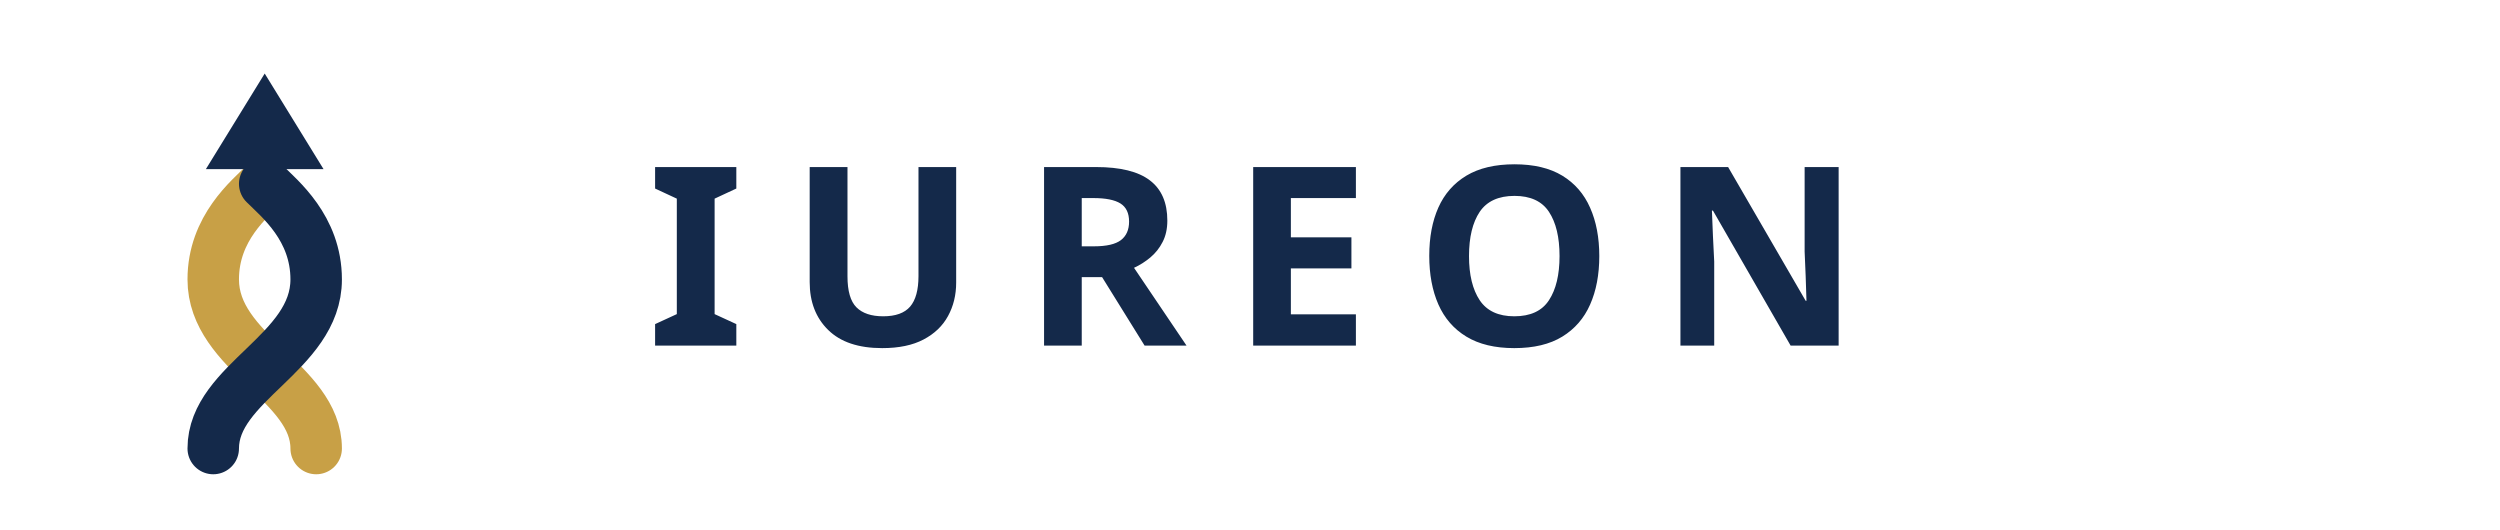
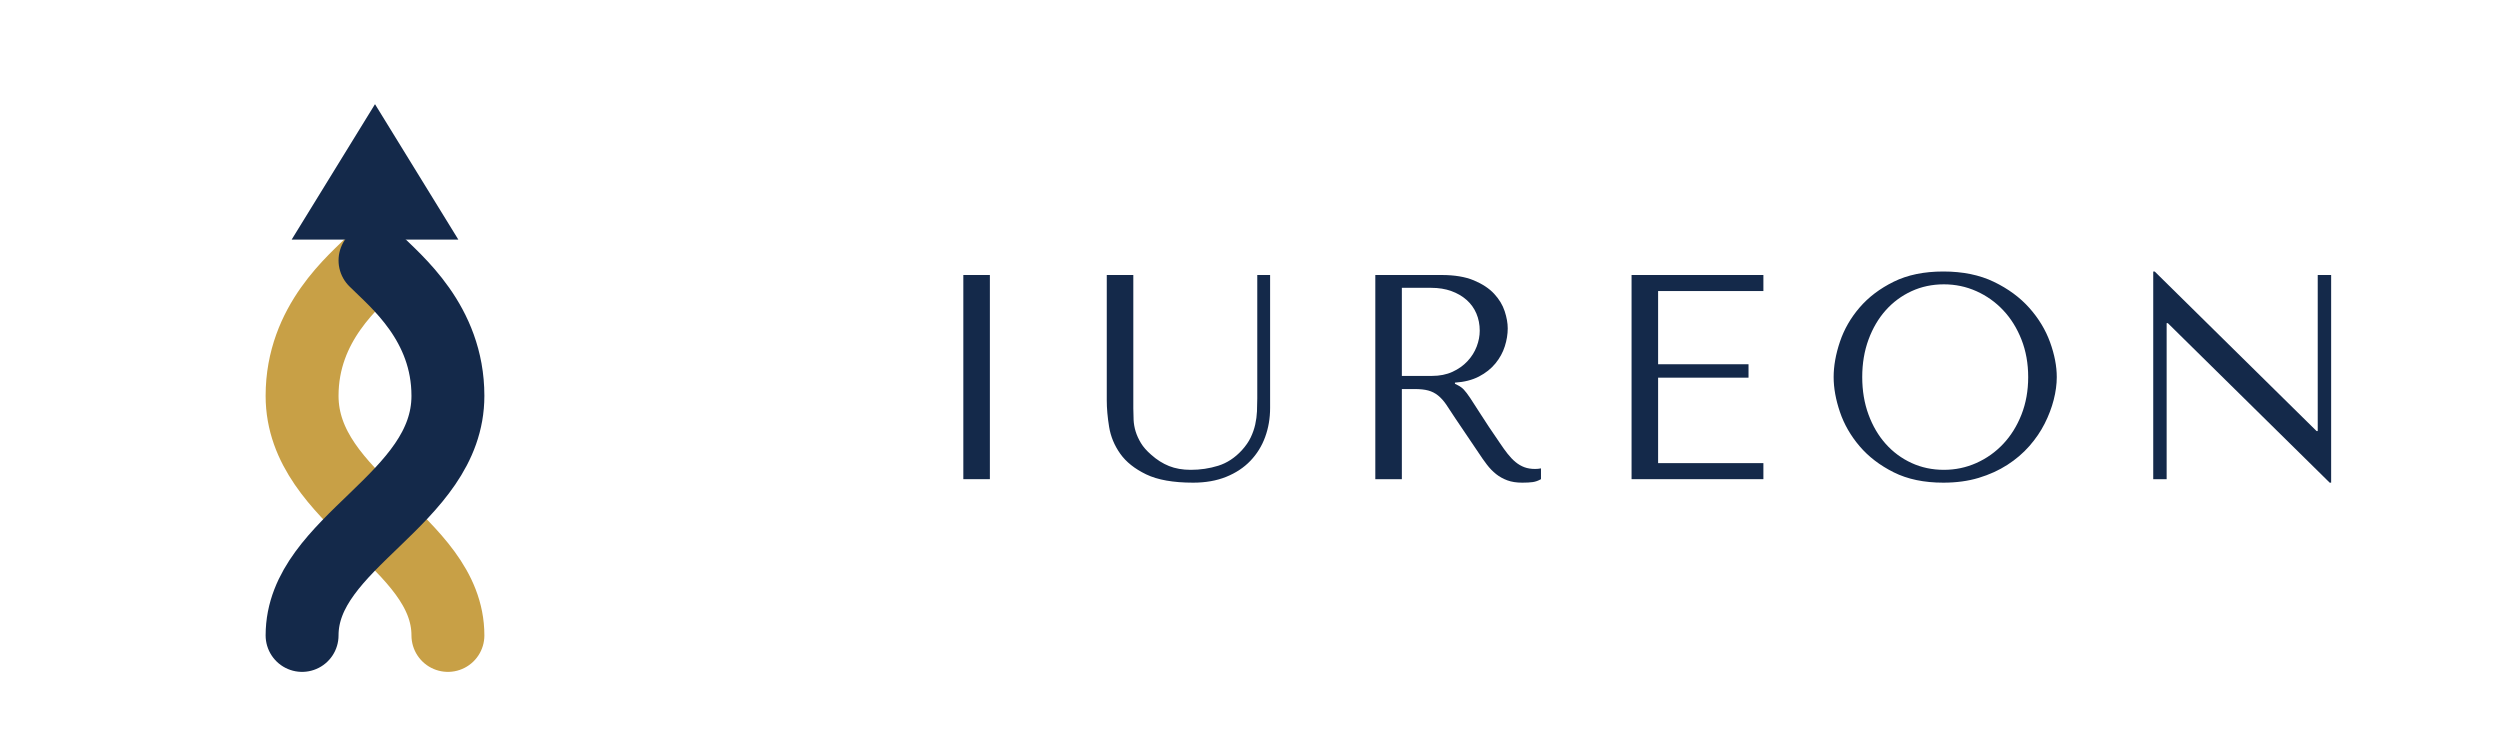
- <svg xmlns="http://www.w3.org/2000/svg" viewBox="0 0 340 72" width="340" height="72" role="img" aria-label="Iureon">
+ <svg xmlns="http://www.w3.org/2000/svg" viewBox="0 0 240 72" width="240" height="72" role="img" aria-label="Iureon">
  <g transform="translate(4 4)">
    <g fill="none" stroke-width="7" stroke-linecap="round" stroke-linejoin="round">
      <path d="M39 57C39 48 25 44 25 34C25 27 30 23 32 21" stroke="#C8A046" />
      <path d="M25 57C25 48 39 44 39 34C39 27 34 23 32 21" stroke="#14294A" />
    </g>
    <path d="M32 6L40 19H24Z" fill="#14294A" />
  </g>
-   <text x="88" y="47" font-family="'Plus Jakarta Sans', 'Segoe UI', system-ui, sans-serif" font-weight="700" font-size="34" letter-spacing="6" fill="#14294A">IUREON</text>
+   <g transform="translate(88 46)" fill="#14294A">
+     <g transform="translate(0.00 0) scale(0.028 -0.028)">
+       <path d="M160 700V0H251V700Z" />
+     </g>
+     <g transform="translate(16.01 0) scale(0.028 -0.028)">
+       <path d="M80 700V270Q80 229 88.0 179.5Q96 130 126.0 87.5Q156 45 215.0 16.5Q274 -12 376 -12Q440 -12 489.5 8.0Q539 28 572.5 63.0Q606 98 623.0 144.5Q640 191 640 244V700H596V277Q596 255 595.0 232.5Q594 210 589.0 187.5Q584 165 573.5 143.0Q563 121 543 99Q507 60 462.0 46.0Q417 32 368 32Q326 32 293.5 45.0Q261 58 232 84Q209 104 197.0 124.0Q185 144 179.0 163.5Q173 183 172.0 203.0Q171 223 171 243V700Z" />
+     </g>
+     <g transform="translate(40.67 0) scale(0.028 -0.028)">
+       <path d="M120 700V0H211V309H255Q283 309 301.5 304.0Q320 299 335.0 287.0Q350 275 363.0 256.0Q376 237 394 209L473 92Q488 69 502.5 50.0Q517 31 534.0 17.5Q551 4 572.5 -4.0Q594 -12 624 -12Q646 -12 660.0 -10.0Q674 -8 688 0V37Q683 36 678.0 35.5Q673 35 668 35Q647 35 631.0 41.0Q615 47 601.0 58.5Q587 70 574.0 86.5Q561 103 547 124Q505 185 482.0 221.5Q459 258 445.5 278.0Q432 298 423.5 307.0Q415 316 403 322L393 327V331Q441 334 475.5 352.0Q510 370 532.0 397.0Q554 424 564.0 455.5Q574 487 574 517Q574 544 563.5 576.0Q553 608 527.5 635.5Q502 663 458.0 681.5Q414 700 347 700ZM211 656H312Q350 656 380.5 645.0Q411 634 433.0 614.5Q455 595 466.5 568.0Q478 541 478 509Q478 482 467.5 454.5Q457 427 436.0 404.5Q415 382 384.5 368.0Q354 354 314 354H211Z" />
+     </g>
+     <g transform="translate(65.27 0) scale(0.028 -0.028)">
+       <path d="M120 700V0H572V55H211V348H521V394H211V645H572V700Z" />
+     </g>
+     <g transform="translate(86.63 0) scale(0.028 -0.028)">
+       <path d="M50 350Q50 294 71.5 230.5Q93 167 139.0 113.0Q185 59 256.0 23.5Q327 -12 426 -12Q493 -12 547.5 4.5Q602 21 645.5 49.0Q689 77 721.0 113.5Q753 150 773.5 190.5Q794 231 804.5 272.0Q815 313 815 350Q815 406 792.0 469.5Q769 533 721.0 587.0Q673 641 599.5 676.5Q526 712 426 712Q327 712 256.0 677.0Q185 642 139.0 588.5Q93 535 71.5 471.0Q50 407 50 350ZM148 350Q148 420 169.5 478.5Q191 537 228.5 579.0Q266 621 317.0 644.5Q368 668 428 668Q487 668 539.5 644.5Q592 621 631.5 579.0Q671 537 694.0 478.5Q717 420 717 350Q717 280 694.0 221.5Q671 163 631.5 121.0Q592 79 539.5 55.5Q487 32 428 32Q368 32 317.0 55.5Q266 79 228.5 121.0Q191 163 169.5 221.5Q148 280 148 350Z" />
+     </g>
+     <g transform="translate(115.35 0) scale(0.028 -0.028)">
+       <path d="M684 700V165H680L125 712H120V0H166V535H170L725 -12H730V700Z" />
+     </g>
+   </g>
</svg>
